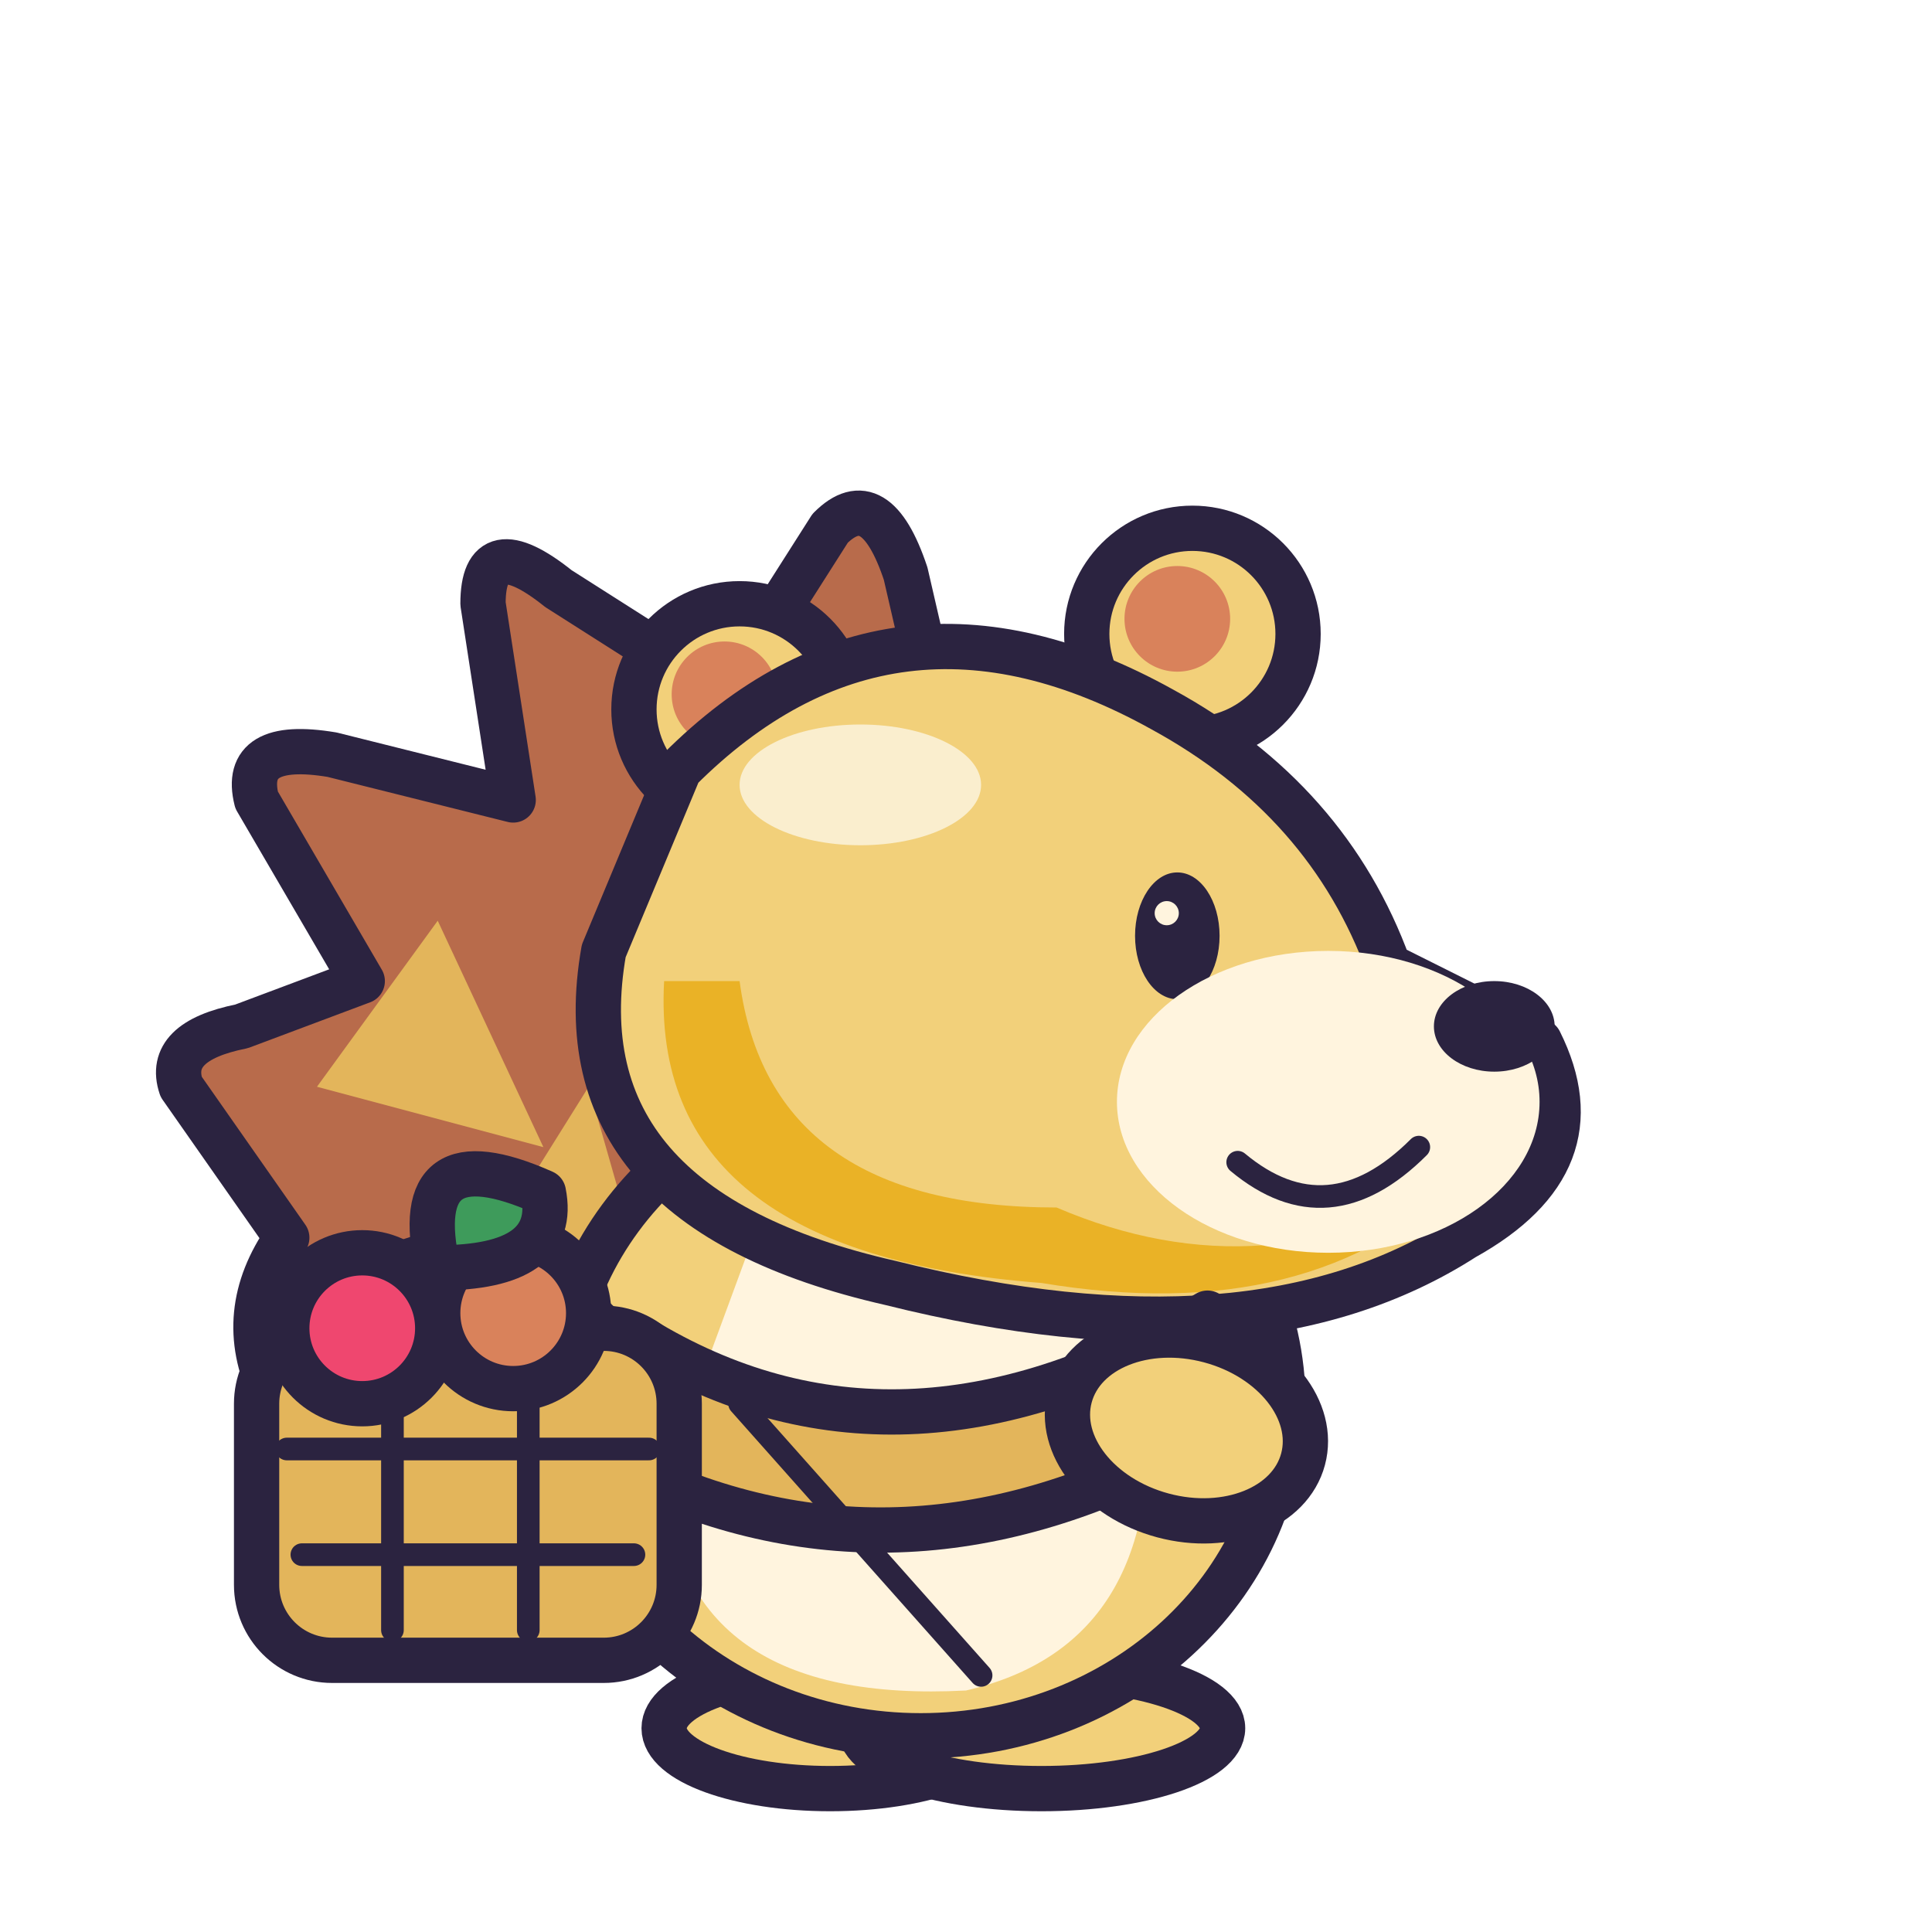
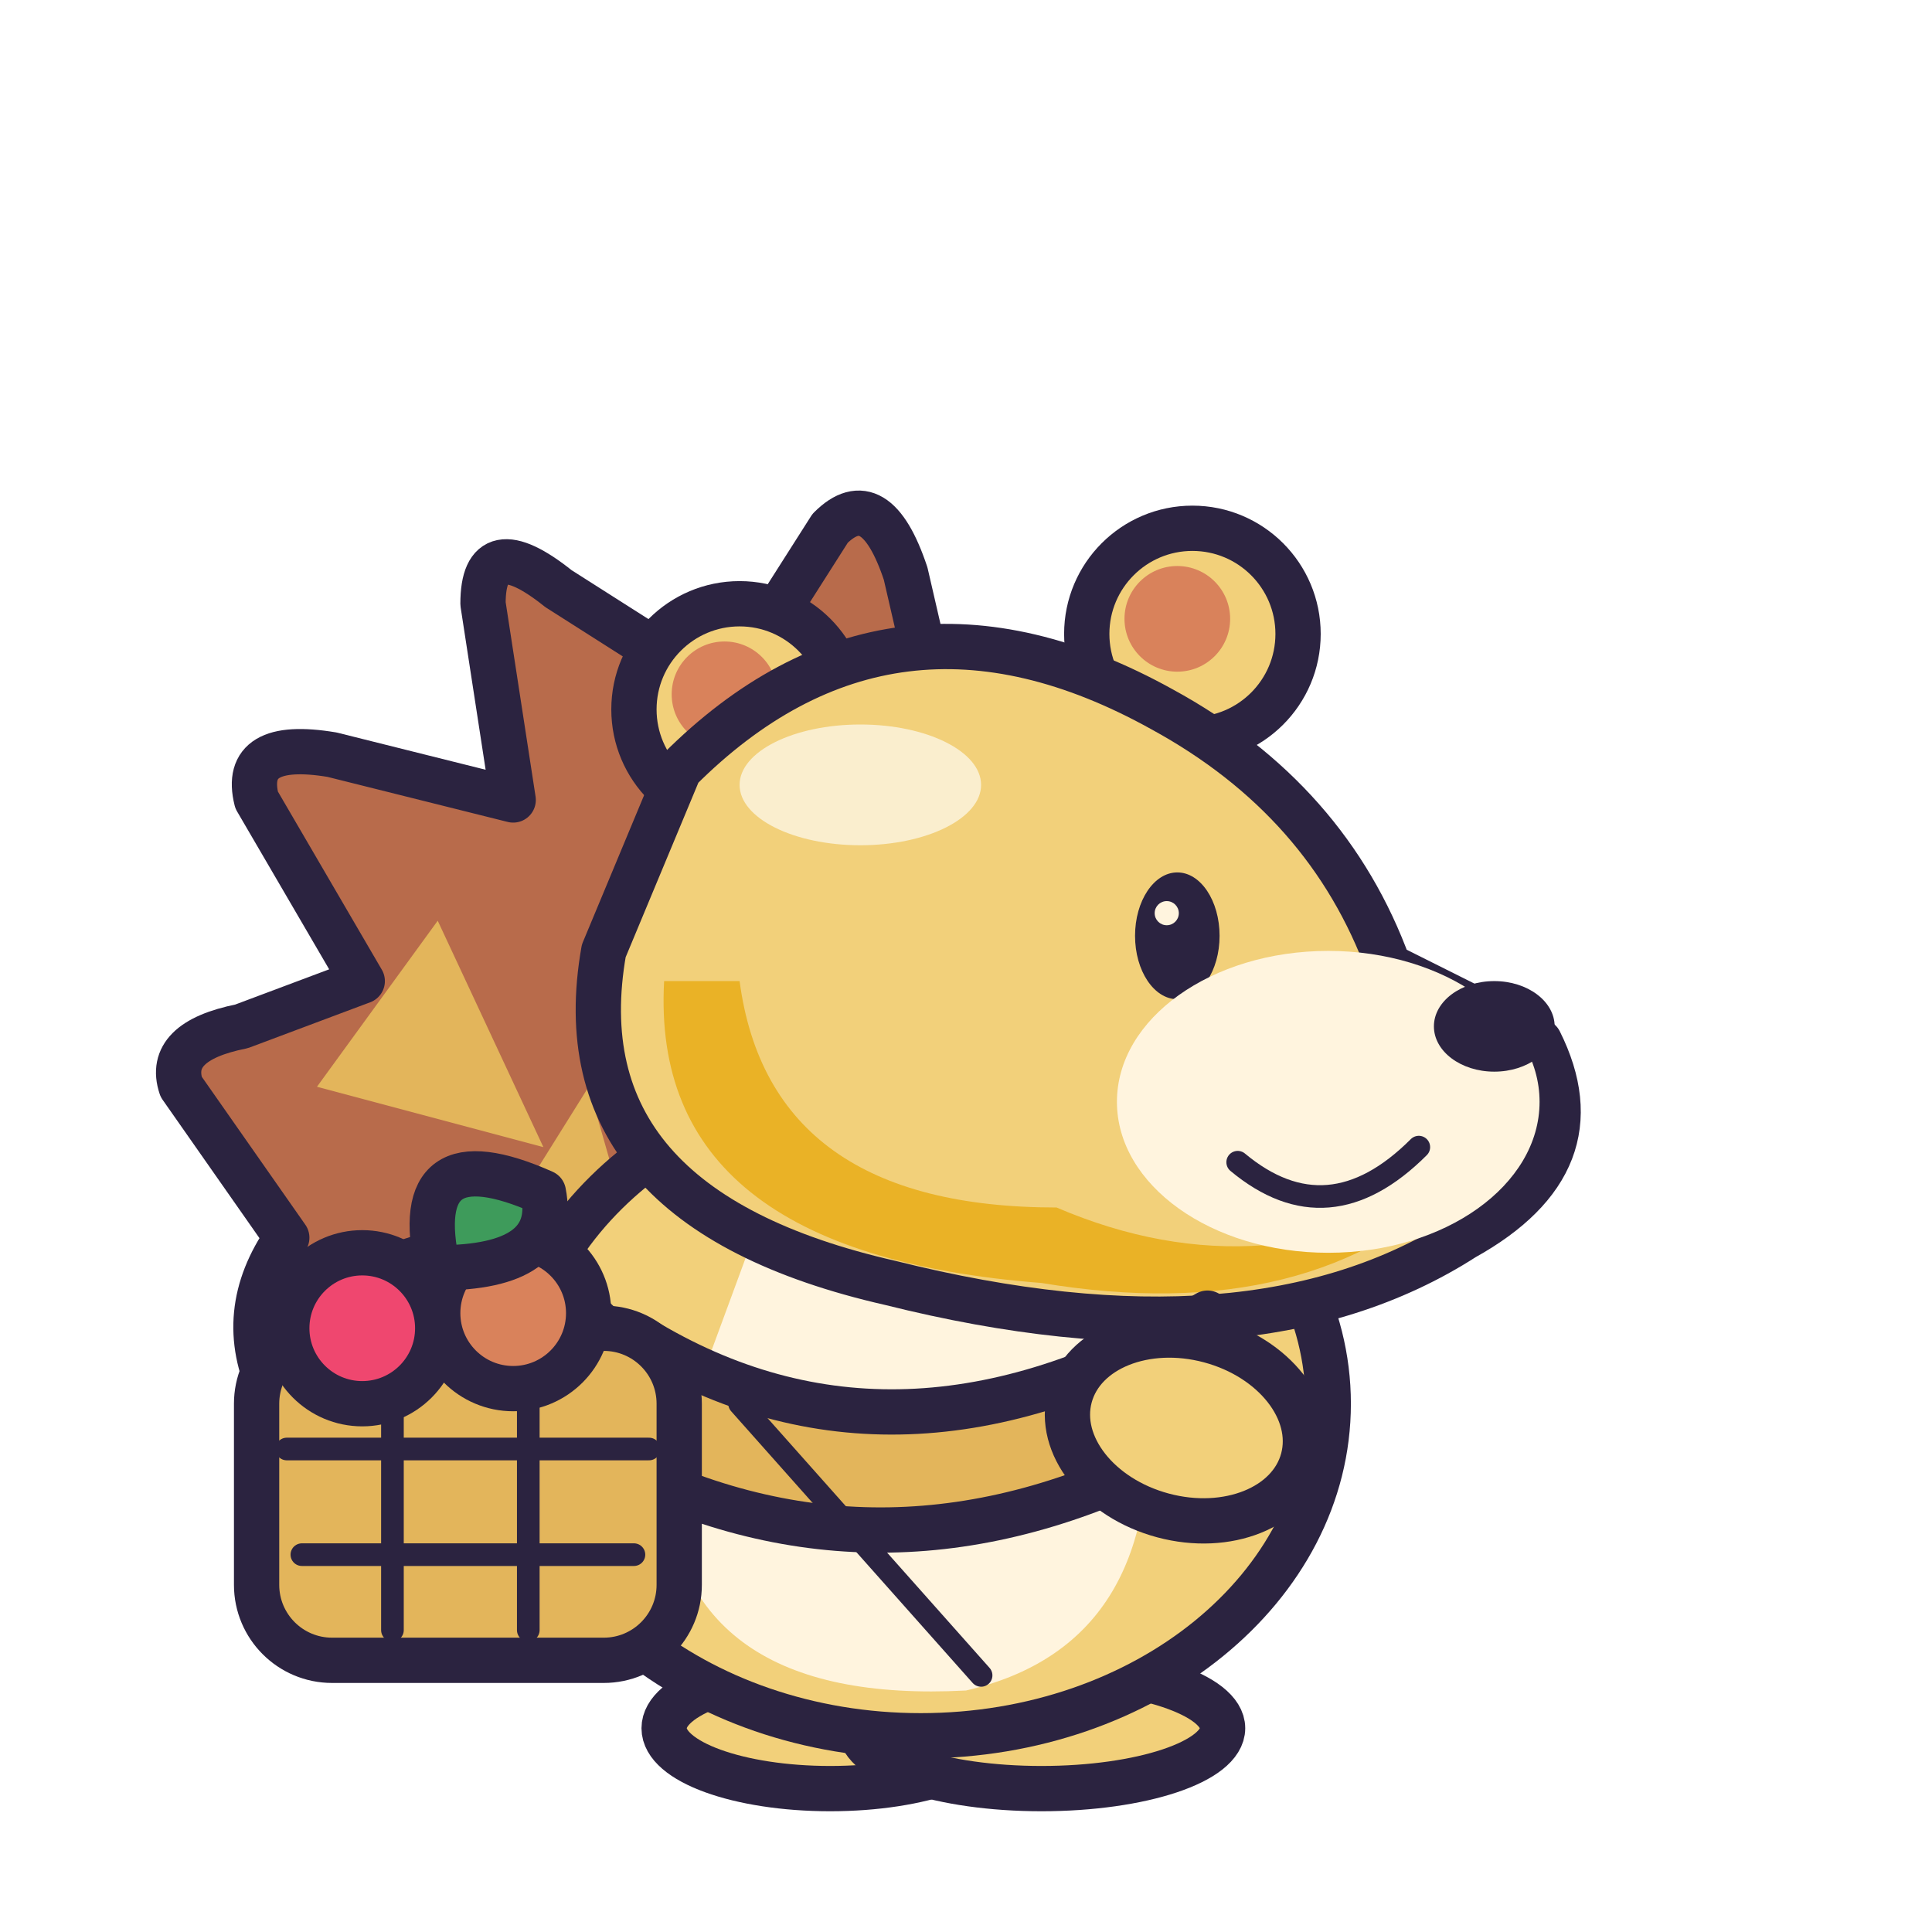
<svg xmlns="http://www.w3.org/2000/svg" version="1.1" viewBox="0 0 128 128" fill="none" stroke="#2B2340" stroke-width="3" stroke-linecap="round" stroke-linejoin="round">
  <g id="feet">
    <ellipse cx="55" cy="114.5" rx="11" ry="4" fill="#F2D07A" />
    <ellipse cx="69" cy="114.5" rx="12" ry="4" fill="#F2D07A" />
  </g>
  <g id="pose" transform="translate(0 0)">
    <g id="tail">
      <path d="M29 103 Q12 92 19 82 L12 72 Q11 69 16 68 L24 65 L17 53 Q16 49 22 50 L34 53 L32 40 Q32 35 37 39 L48 46 L55 35 Q58 32 60 38 L63 51 Q85 63 82 91Z" fill="#B86B4B" />
      <path d="M21 72L36 76L29 61M29 88L43 86L39 72" fill="#E3B55B" stroke="none" />
    </g>
    <g id="body">
-       <ellipse cx="61" cy="93" rx="24" ry="22" fill="#F2D07A" />
+       <ellipse cx="61" cy="93" rx="27" ry="22" fill="#F2D07A" />
      <path d="M51 79Q70 76 76 93Q77 109 64 112Q45 113 44 98Z" fill="#FFF4DE" stroke="none" />
    </g>
    <g id="head">
      <ellipse cx="49" cy="47" rx="7" ry="7" fill="#F2D07A" />
      <ellipse cx="79" cy="42" rx="7" ry="7" fill="#F2D07A" />
      <ellipse cx="48" cy="46" rx="3.5" ry="3.5" fill="#D9825B" stroke="none" />
      <ellipse cx="78" cy="41" rx="3.5" ry="3.5" fill="#D9825B" stroke="none" />
      <path d="M45 51Q59 37 77 47Q88 53 92 64L102 69Q106 77 97 82Q83 91 59 85Q37 80 40 63Z" fill="#F2D07A" />
      <path d="M44 65Q43 83 69 85Q87 88 97 78Q84 86 70 80Q51 80 49 65Z" fill="#EAB226" stroke="none" />
      <ellipse cx="57" cy="52" rx="8" ry="4" fill="#FAEECE" stroke="none" />
      <ellipse cx="78" cy="62" rx="2.8" ry="4.2" fill="#2B2340" stroke="none" />
      <ellipse cx="77.3" cy="60.5" rx="0.8" ry="0.8" fill="#FFF4DE" stroke="none" />
      <ellipse cx="88" cy="73" rx="14" ry="10" fill="#FFF4DE" stroke="none" />
      <ellipse cx="99" cy="68" rx="4" ry="3" fill="#2B2340" stroke="none" />
      <path d="M82 77Q88 82 94 76" fill="none" stroke="#2B2340" stroke-width="1.5" />
    </g>
    <g id="clothing">
      <path d="M43 89Q60 99 80 87L80 95Q61 106 43 98Z" fill="#E3B55B" />
      <path d="M49 93L65 111" fill="none" stroke="#2B2340" stroke-width="1.5" />
    </g>
    <g id="headwear" />
    <g id="basket">
      <path d="M21 88Q30 78 40 88" fill="none" />
      <rect x="17" y="88" width="28" height="22" rx="5" fill="#E3B55B" />
      <path d="M19 96H43M20 103H42M26 90V108M35 90V108" fill="none" stroke="#2B2340" stroke-width="1.5" />
      <ellipse cx="24" cy="88" rx="5" ry="5" fill="#EF476F" />
      <ellipse cx="34" cy="87" rx="5" ry="5" fill="#D9825B" />
      <path d="M29 84Q27 75 36 79Q37 84 29 84Z" fill="#3E9B5B" />
    </g>
    <g id="arm" transform="rotate(15 77 89)">
      <ellipse cx="80" cy="94" rx="8" ry="6" fill="#F2D07A" />
    </g>
  </g>
</svg>
